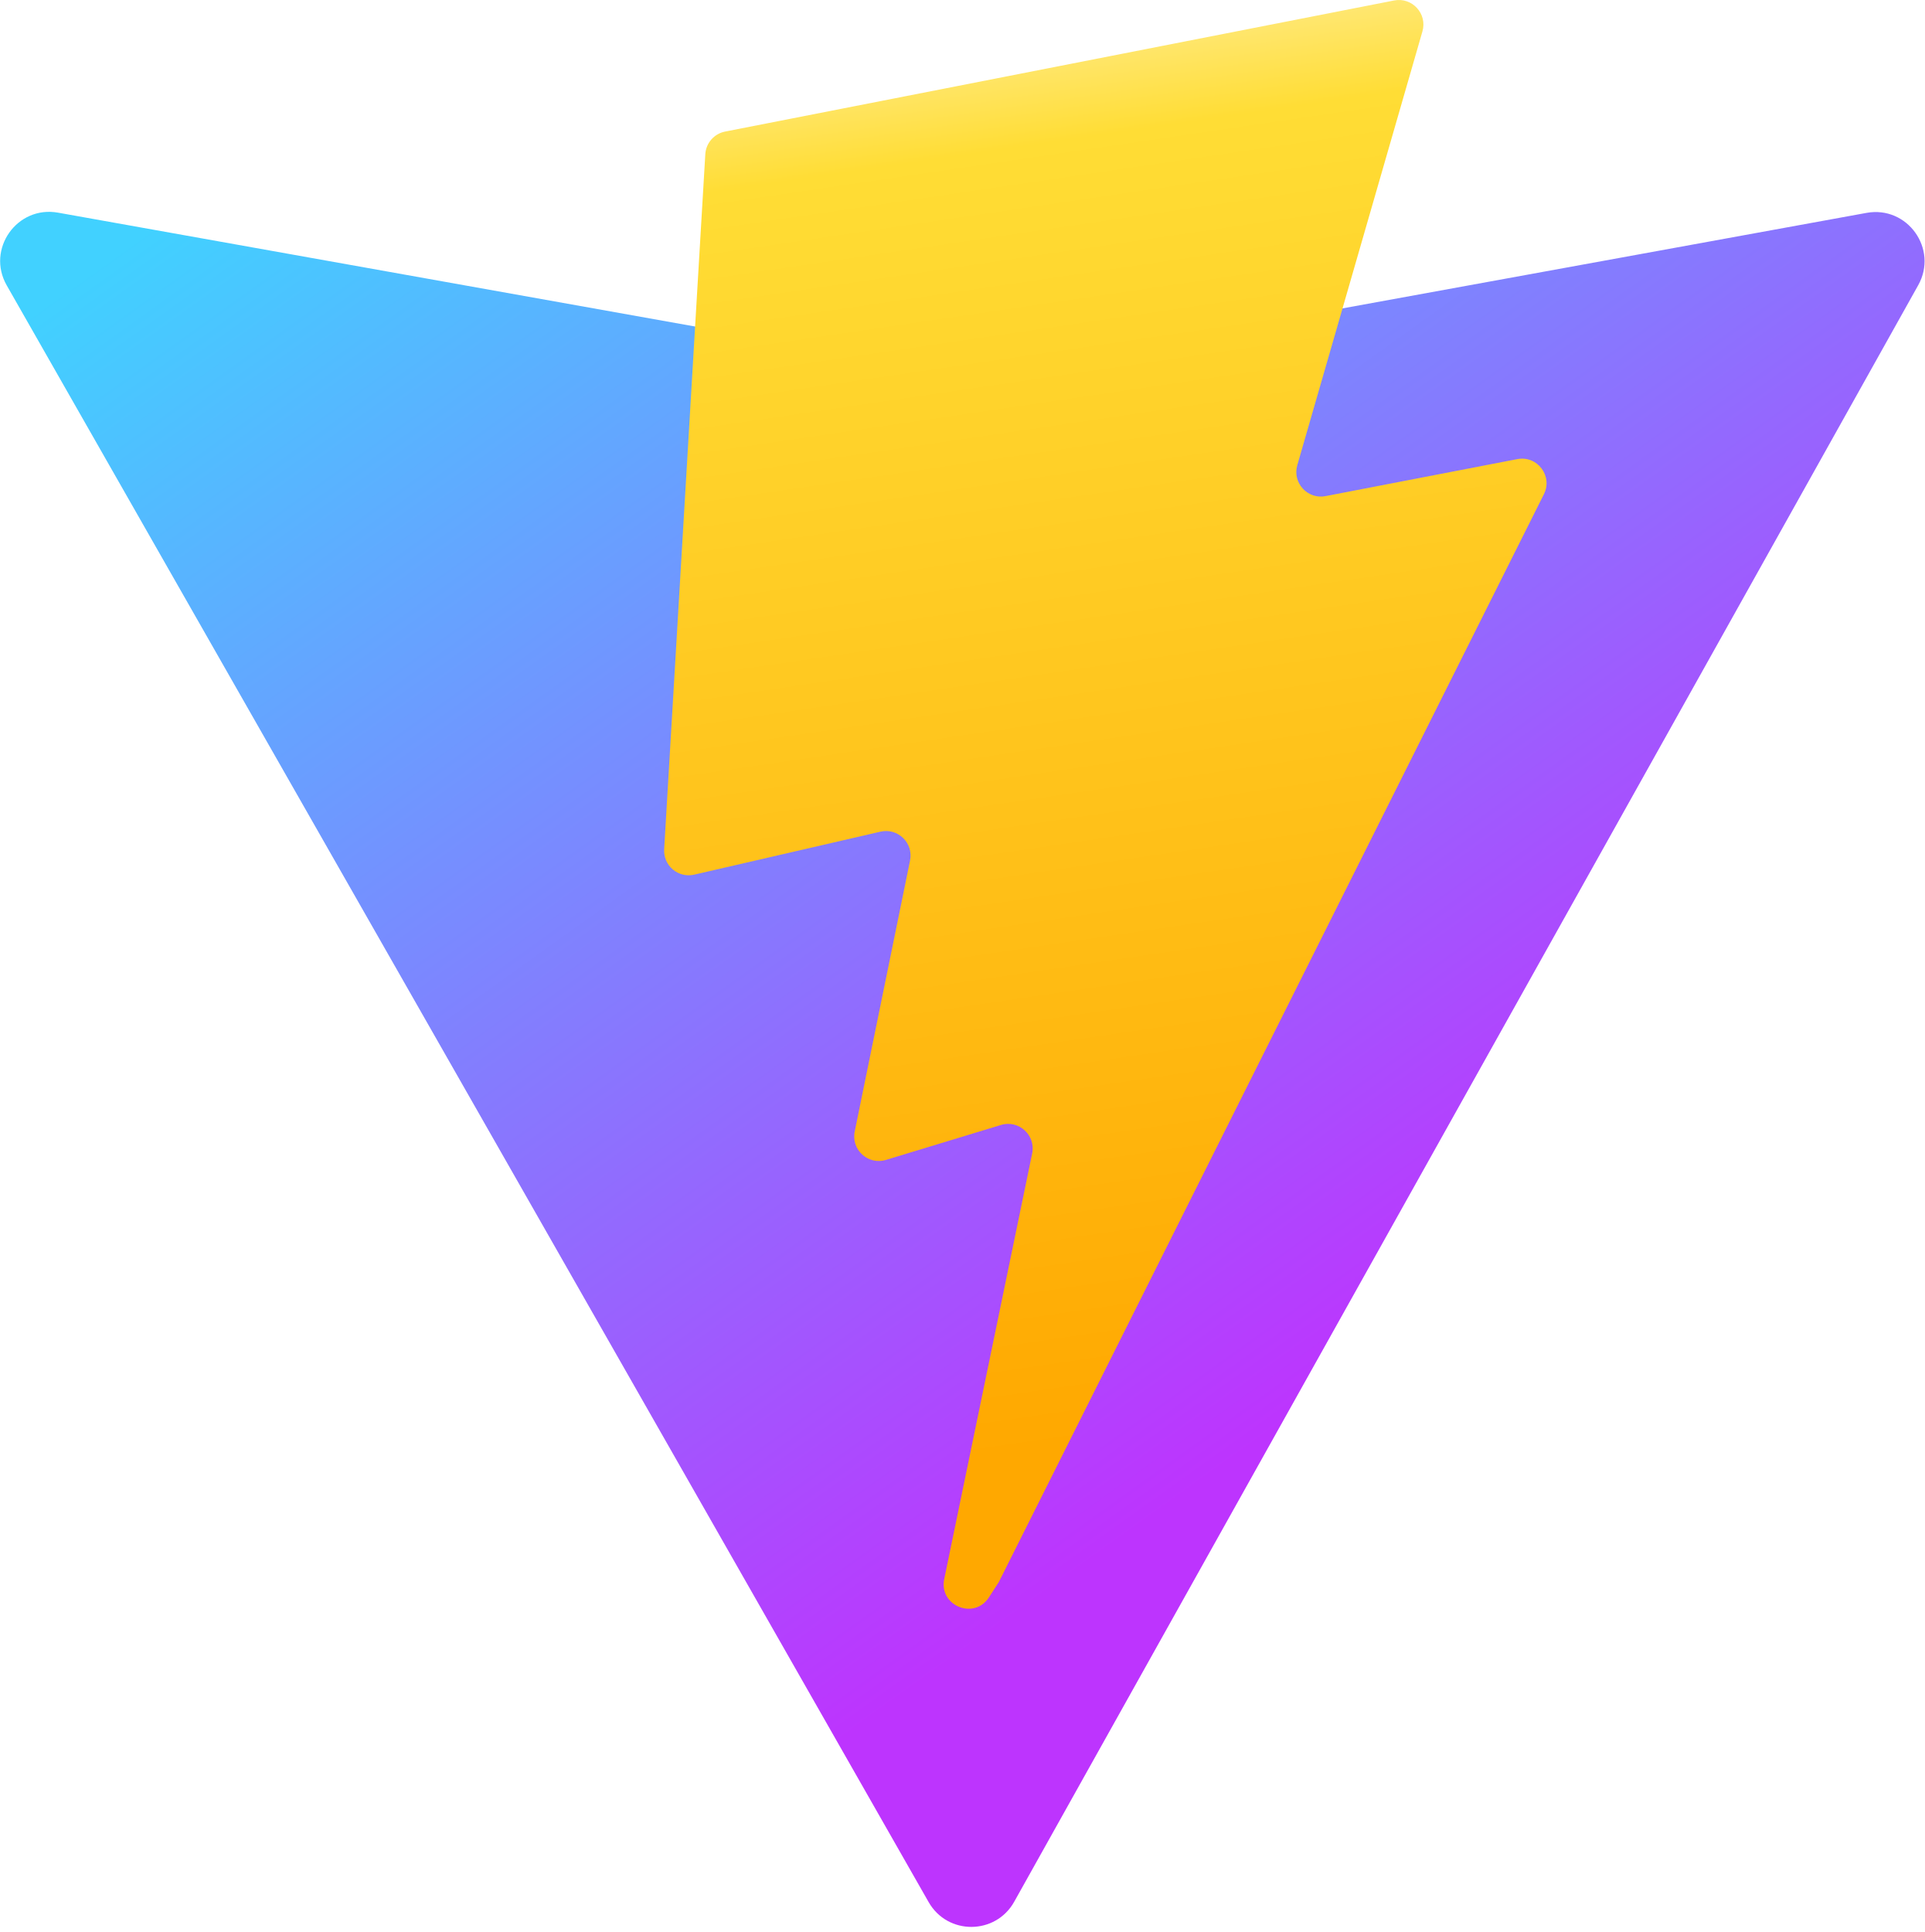
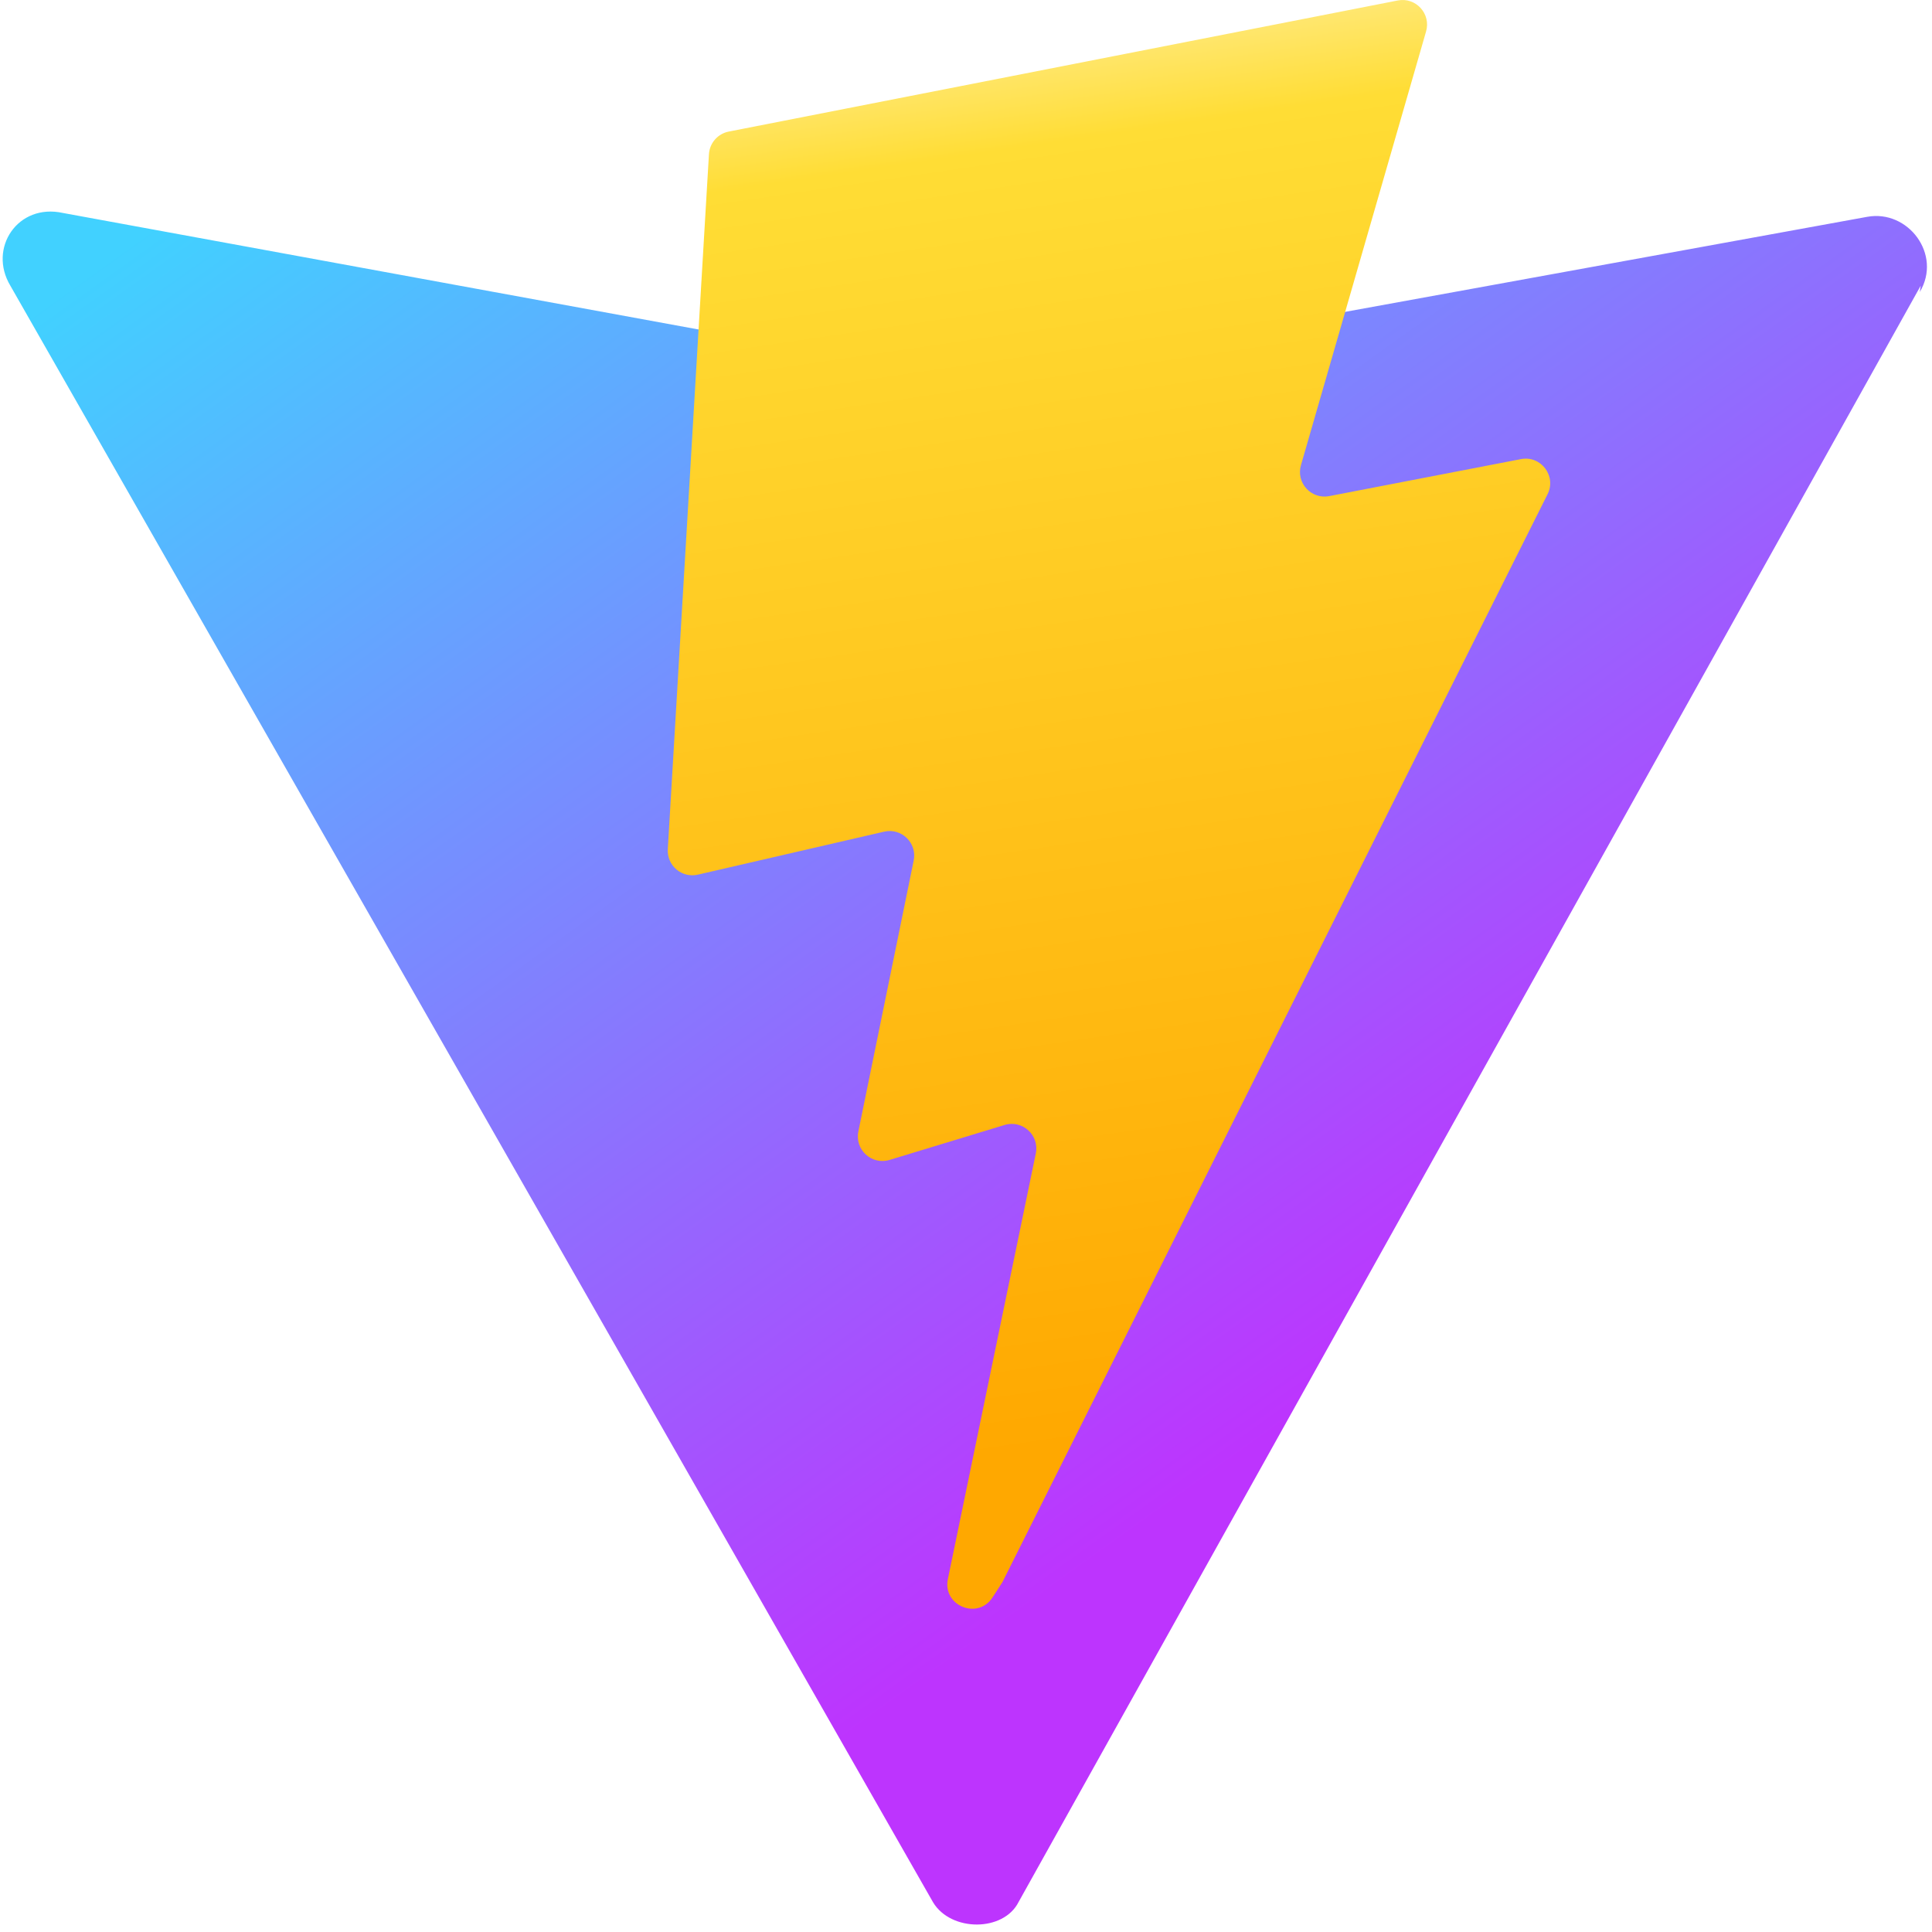
- <svg xmlns="http://www.w3.org/2000/svg" aria-hidden="true" role="img" class="iconify iconify--logos" width="31.88" height="32" preserveAspectRatio="xMidYMid meet" viewBox="0 0 256 257">
+ <svg xmlns="http://www.w3.org/2000/svg" aria-hidden="true" role="img" class="iconify iconify--logos" width="32" height="32" preserveAspectRatio="xMidYMid meet" viewBox="0 0 256 257">
  <defs>
-     <linearGradient id="IconifyId1813088fe1fbc01fb466" x1="-.828%" x2="57.636%" y1="7.652%" y2="78.411%">
+     <linearGradient id="Icon1" x1="-.828%" x2="57.636%" y1="7.652%" y2="78.411%">
      <stop offset="0%" stop-color="#41D1FF" />
      <stop offset="100%" stop-color="#BD34FE" />
    </linearGradient>
-     <linearGradient id="IconifyId1813088fe1fbc01fb467" x1="43.376%" x2="50.316%" y1="2.242%" y2="89.03%">
+     <linearGradient id="Icon2" x1="43.376%" x2="50.316%" y1="2.242%" y2="89.03%">
      <stop offset="0%" stop-color="#FFEA83" />
      <stop offset="8.333%" stop-color="#FFDD35" />
      <stop offset="100%" stop-color="#FFA800" />
    </linearGradient>
  </defs>
-   <path fill="url(#IconifyId1813088fe1fbc01fb466)" d="M255.153 37.938L134.897 252.976c-2.483 4.44-8.862 4.466-11.382.048L.875 37.958c-2.746-4.814 1.371-10.646 6.827-9.67l120.385 21.517a6.537 6.537 0 0 0 2.322-.004l117.867-21.483c5.438-.991 9.574 4.796 6.877 9.62Z" />
-   <path fill="url(#IconifyId1813088fe1fbc01fb467)" d="M185.432.063L96.44 17.501a3.268 3.268 0 0 0-2.634 3.014l-5.474 92.456a3.268 3.268 0 0 0 3.997 3.378l24.777-5.718c2.318-.535 4.413 1.507 3.936 3.838l-7.361 36.047c-.495 2.426 1.782 4.5 4.151 3.78l15.304-4.649c2.372-.72 4.652 1.36 4.15 3.788l-11.698 56.621c-.732 3.542 3.979 5.473 5.943 2.437l1.313-2.028l72.516-144.72c1.215-2.423-.88-5.186-3.54-4.672l-25.505 4.922c-2.396.462-4.435-1.77-3.759-4.114l16.646-57.705c.677-2.35-1.37-4.583-3.769-4.113Z" />
+   <path fill="url(#Icon1)" d="M255 38 L135 253 c-2 4-9 4-11.382.048 L.875 38 c-3-5 1-11 7-9.67 l120 22 a7 6.5 0 0 0 2-.004 l118-21.483 c5.438-1 10 5 7 10Z">
+ </path>
+   <path fill="url(#Icon2)" d="M185.432.063 L96.44 17.501 a3.268 3.268 0 0 0-2.634 3.014l-5.474 92.456 a3.268 3.268 0 0 0 3.997 3.378l24.777-5.718 c2.318-.535 4.413 1.507 3.936 3.838l-7.361 36.047 c-.495 2.426 1.782 4.5 4.151 3.78l15.304-4.649 c2.372-.72 4.652 1.36 4.15 3.788l-11.698 56.621 c-.732 3.542 3.979 5.473 5.943 2.437l1.313-2.028l72.516-144.72 c1.215-2.423-.88-5.186-3.54-4.672l-25.505 4.922 c-2.396.462-4.435-1.77-3.759-4.114l16.646-57.705 c.677-2.35-1.37-4.583-3.769-4.113Z">
+ </path>
</svg>
